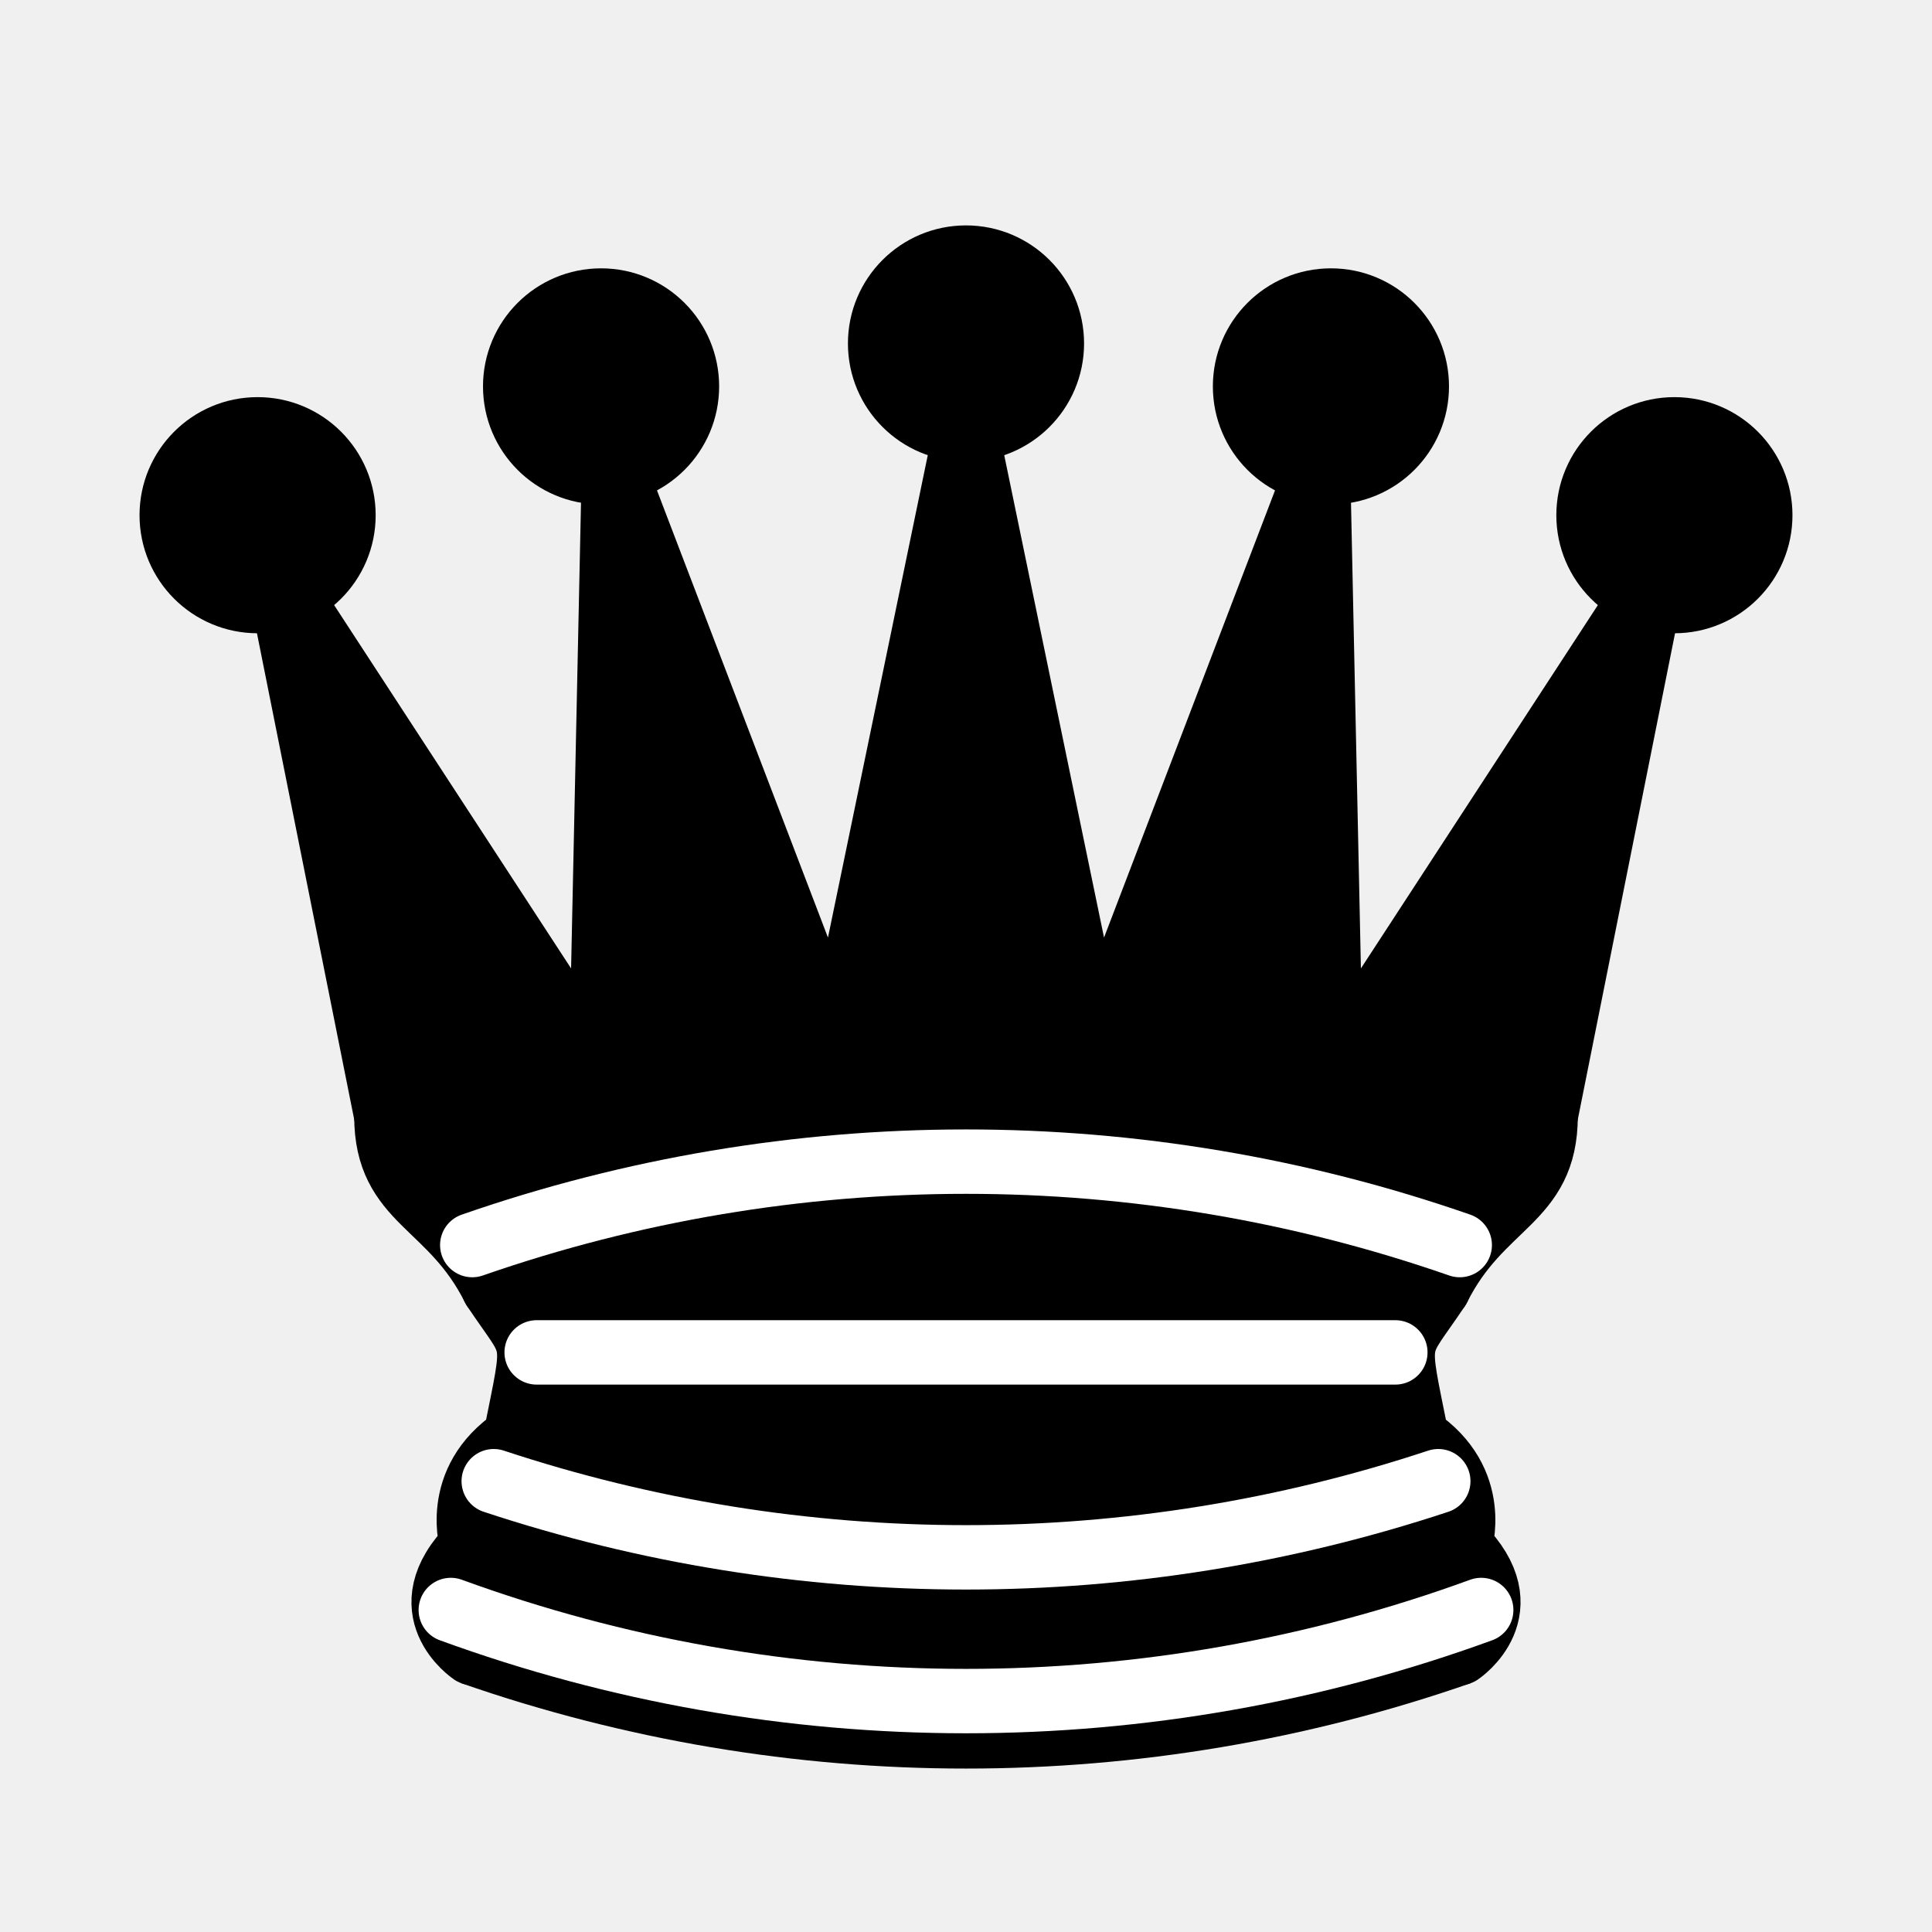
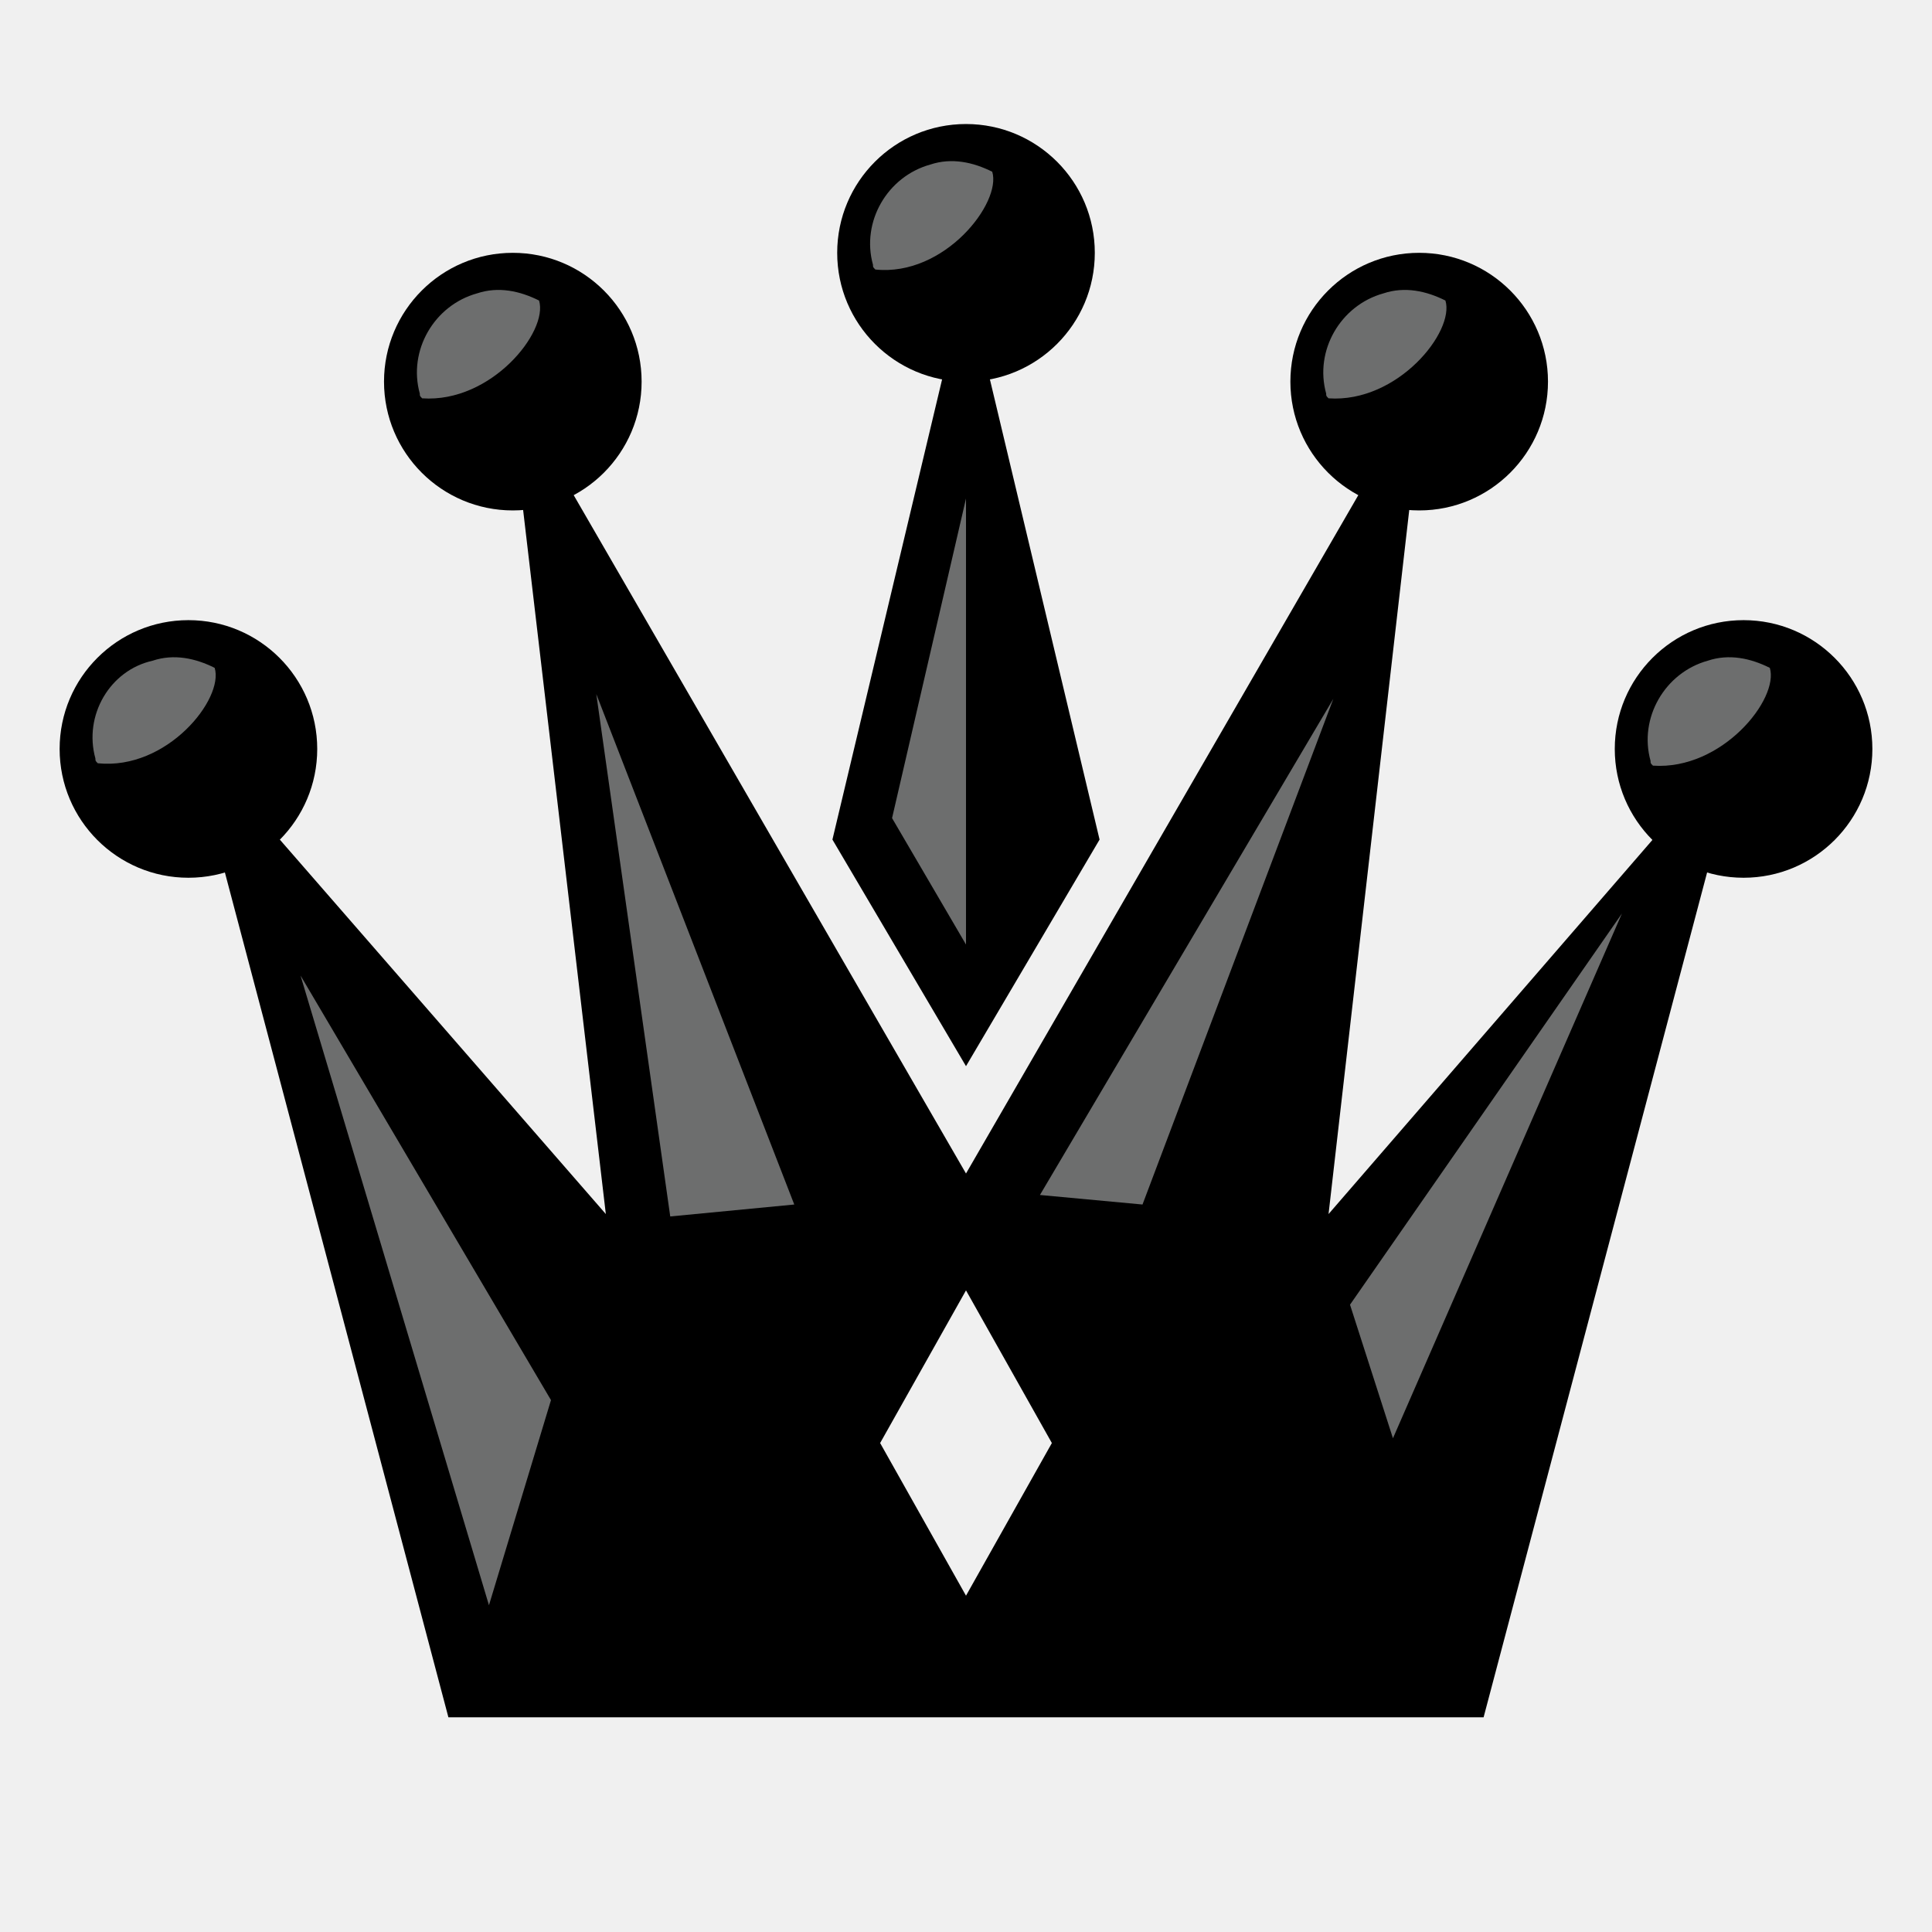
- <svg xmlns="http://www.w3.org/2000/svg" version="1.1" width="45" height="45">
-   <g style="fill:#000000;stroke:#000000;stroke-width:1.5; stroke-linecap:round;stroke-linejoin:round">
-     <path d="M 9,26 C 17.5,24.5 30,24.5 36,26 L 38.5,13.5 L 31,25 L 30.7,10.9 L 25.5,24.5 L 22.5,10 L 19.5,24.5 L 14.3,10.9 L 14,25 L 6.5,13.5 L 9,26 z" style="stroke-linecap:butt;fill:#000000" />
-     <path d="m 9,26 c 0,2 1.5,2 2.5,4 1,1.5 1,1 0.5,3.5 -1.5,1 -1,2.5 -1,2.5 -1.5,1.5 0,2.5 0,2.5 6.5,1 16.5,1 23,0 0,0 1.5,-1 0,-2.5 0,0 0.5,-1.5 -1,-2.5 -0.5,-2.5 -0.5,-2 0.5,-3.5 1,-2 2.5,-2 2.5,-4 -8.5,-1.5 -18.5,-1.5 -27,0 z" />
-     <path d="M 11.5,30 C 15,29 30,29 33.5,30" />
-     <path d="m 12,33.5 c 6,-1 15,-1 21,0" />
-     <circle cx="6" cy="12" r="2" />
-     <circle cx="14" cy="9" r="2" />
-     <circle cx="22.5" cy="8" r="2" />
-     <circle cx="31" cy="9" r="2" />
-     <circle cx="39" cy="12" r="2" />
-     <path d="M 11,38.5 A 35,35 1 0 0 34,38.5" style="fill:none; stroke:#000000;stroke-linecap:butt;" />
-     <g style="fill:none; stroke:#ffffff;">
-       <path d="M 11,29 A 35,35 1 0 1 34,29" />
-       <path d="M 12.5,31.5 L 32.5,31.5" />
-       <path d="M 11.5,34.5 A 35,35 1 0 0 33.5,34.5" />
-       <path d="M 10.5,37.5 A 35,35 1 0 0 34.5,37.5" />
-     </g>
-   </g>
+ <svg xmlns="http://www.w3.org/2000/svg" version="1.1" id="Layer_1" x="0px" y="0px" viewBox="0 0 81 81" style="enable-background:new 0 0 81 81;" xml:space="preserve">
+   <style type="text/css">
+ 	.st0{fill:none;}
+ 	.st1{fill:#6D6E6E;}
+ </style>
+   <rect class="st0" width="81" height="81" />
+   <path d="M55.7,50.9l4-34.9L40.5,49.2L21.3,16l4.1,34.9L7.9,30.8L18.8,72h43.4l10.9-41.2L55.7,50.9z M40.5,66.9l-3.6-6.4l3.6-6.4  l3.6,6.4L40.5,66.9z" />
+   <polygon points="40.5,11.7 34.9,35.2 40.5,44.7 46.1,35.2 " />
+   <circle cx="40.5" cy="10.6" r="5.4" />
+   <path class="st1" d="M41.6,7.2c-0.8-0.4-1.7-0.6-2.6-0.3c-1.8,0.5-2.9,2.4-2.4,4.2c0,0.1,0,0.1,0.1,0.2C39.6,11.6,42,8.5,41.6,7.2z" />
+   <circle cx="59.5" cy="16" r="5.4" />
+   <path class="st1" d="M60.6,12.6c-0.8-0.4-1.7-0.6-2.6-0.3c-1.8,0.5-2.9,2.4-2.4,4.2c0,0.1,0,0.1,0.1,0.2  C58.6,16.9,61,13.9,60.6,12.6z" />
+   <circle cx="21.5" cy="16" r="5.4" />
+   <path class="st1" d="M22.6,12.6c-0.8-0.4-1.7-0.6-2.6-0.3c-1.8,0.5-2.9,2.4-2.4,4.2c0,0.1,0,0.1,0.1,0.2  C20.6,16.9,23,13.9,22.6,12.6z" />
+   <circle cx="73.1" cy="31.4" r="5.4" />
+   <path class="st1" d="M74.2,28c-0.8-0.4-1.7-0.6-2.6-0.3c-1.8,0.5-2.9,2.4-2.4,4.2c0,0.1,0,0.1,0.1,0.2C72.2,32.3,74.6,29.3,74.2,28z  " />
+   <circle cx="7.9" cy="31.4" r="5.4" />
+   <path class="st1" d="M9,28c-0.8-0.4-1.7-0.6-2.6-0.3C4.6,28.1,3.5,30,4,31.8c0,0.1,0,0.1,0.1,0.2C7,32.3,9.4,29.3,9,28z" />
+   <polygon class="st1" points="40.5,20.9 37.4,34.3 40.5,39.6 " />
+   <polygon class="st1" points="56.6,54.7 58.4,60.3 68,38.3 " />
+   <polygon class="st1" points="47.9,50.5 55.9,29.3 43.6,50.1 " />
+   <polygon class="st1" points="33.3,50.5 25,29.1 28.1,51 " />
+   <polygon class="st1" points="23.1,58.7 12.6,40.9 20.5,67.3 " />
</svg>
